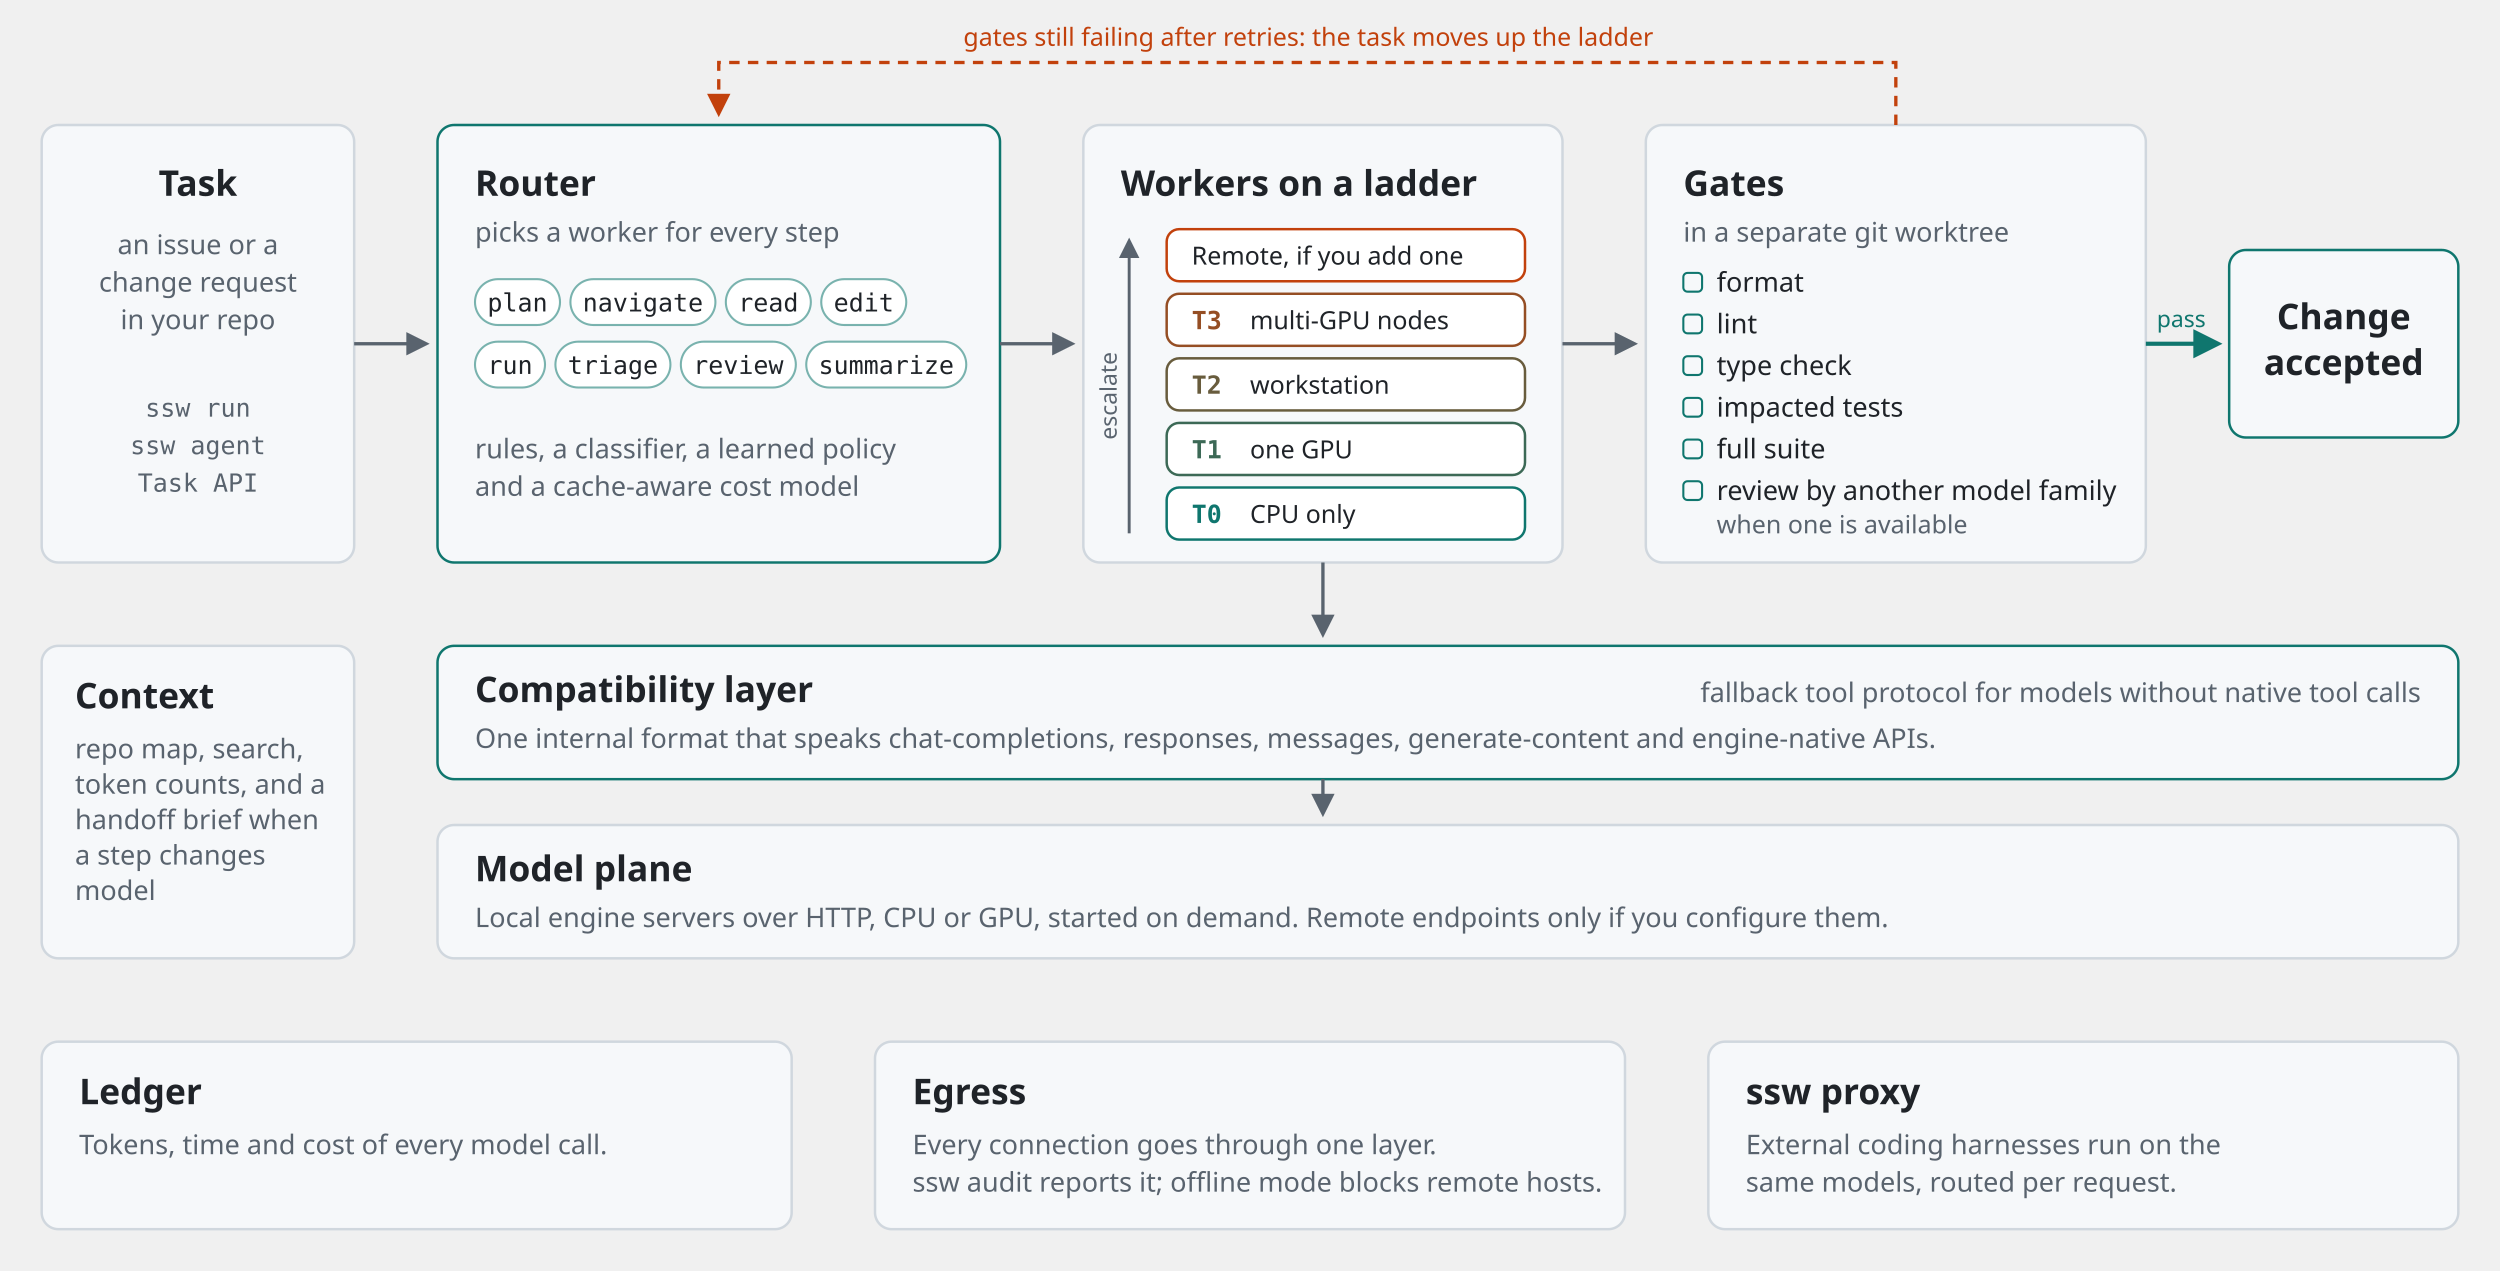
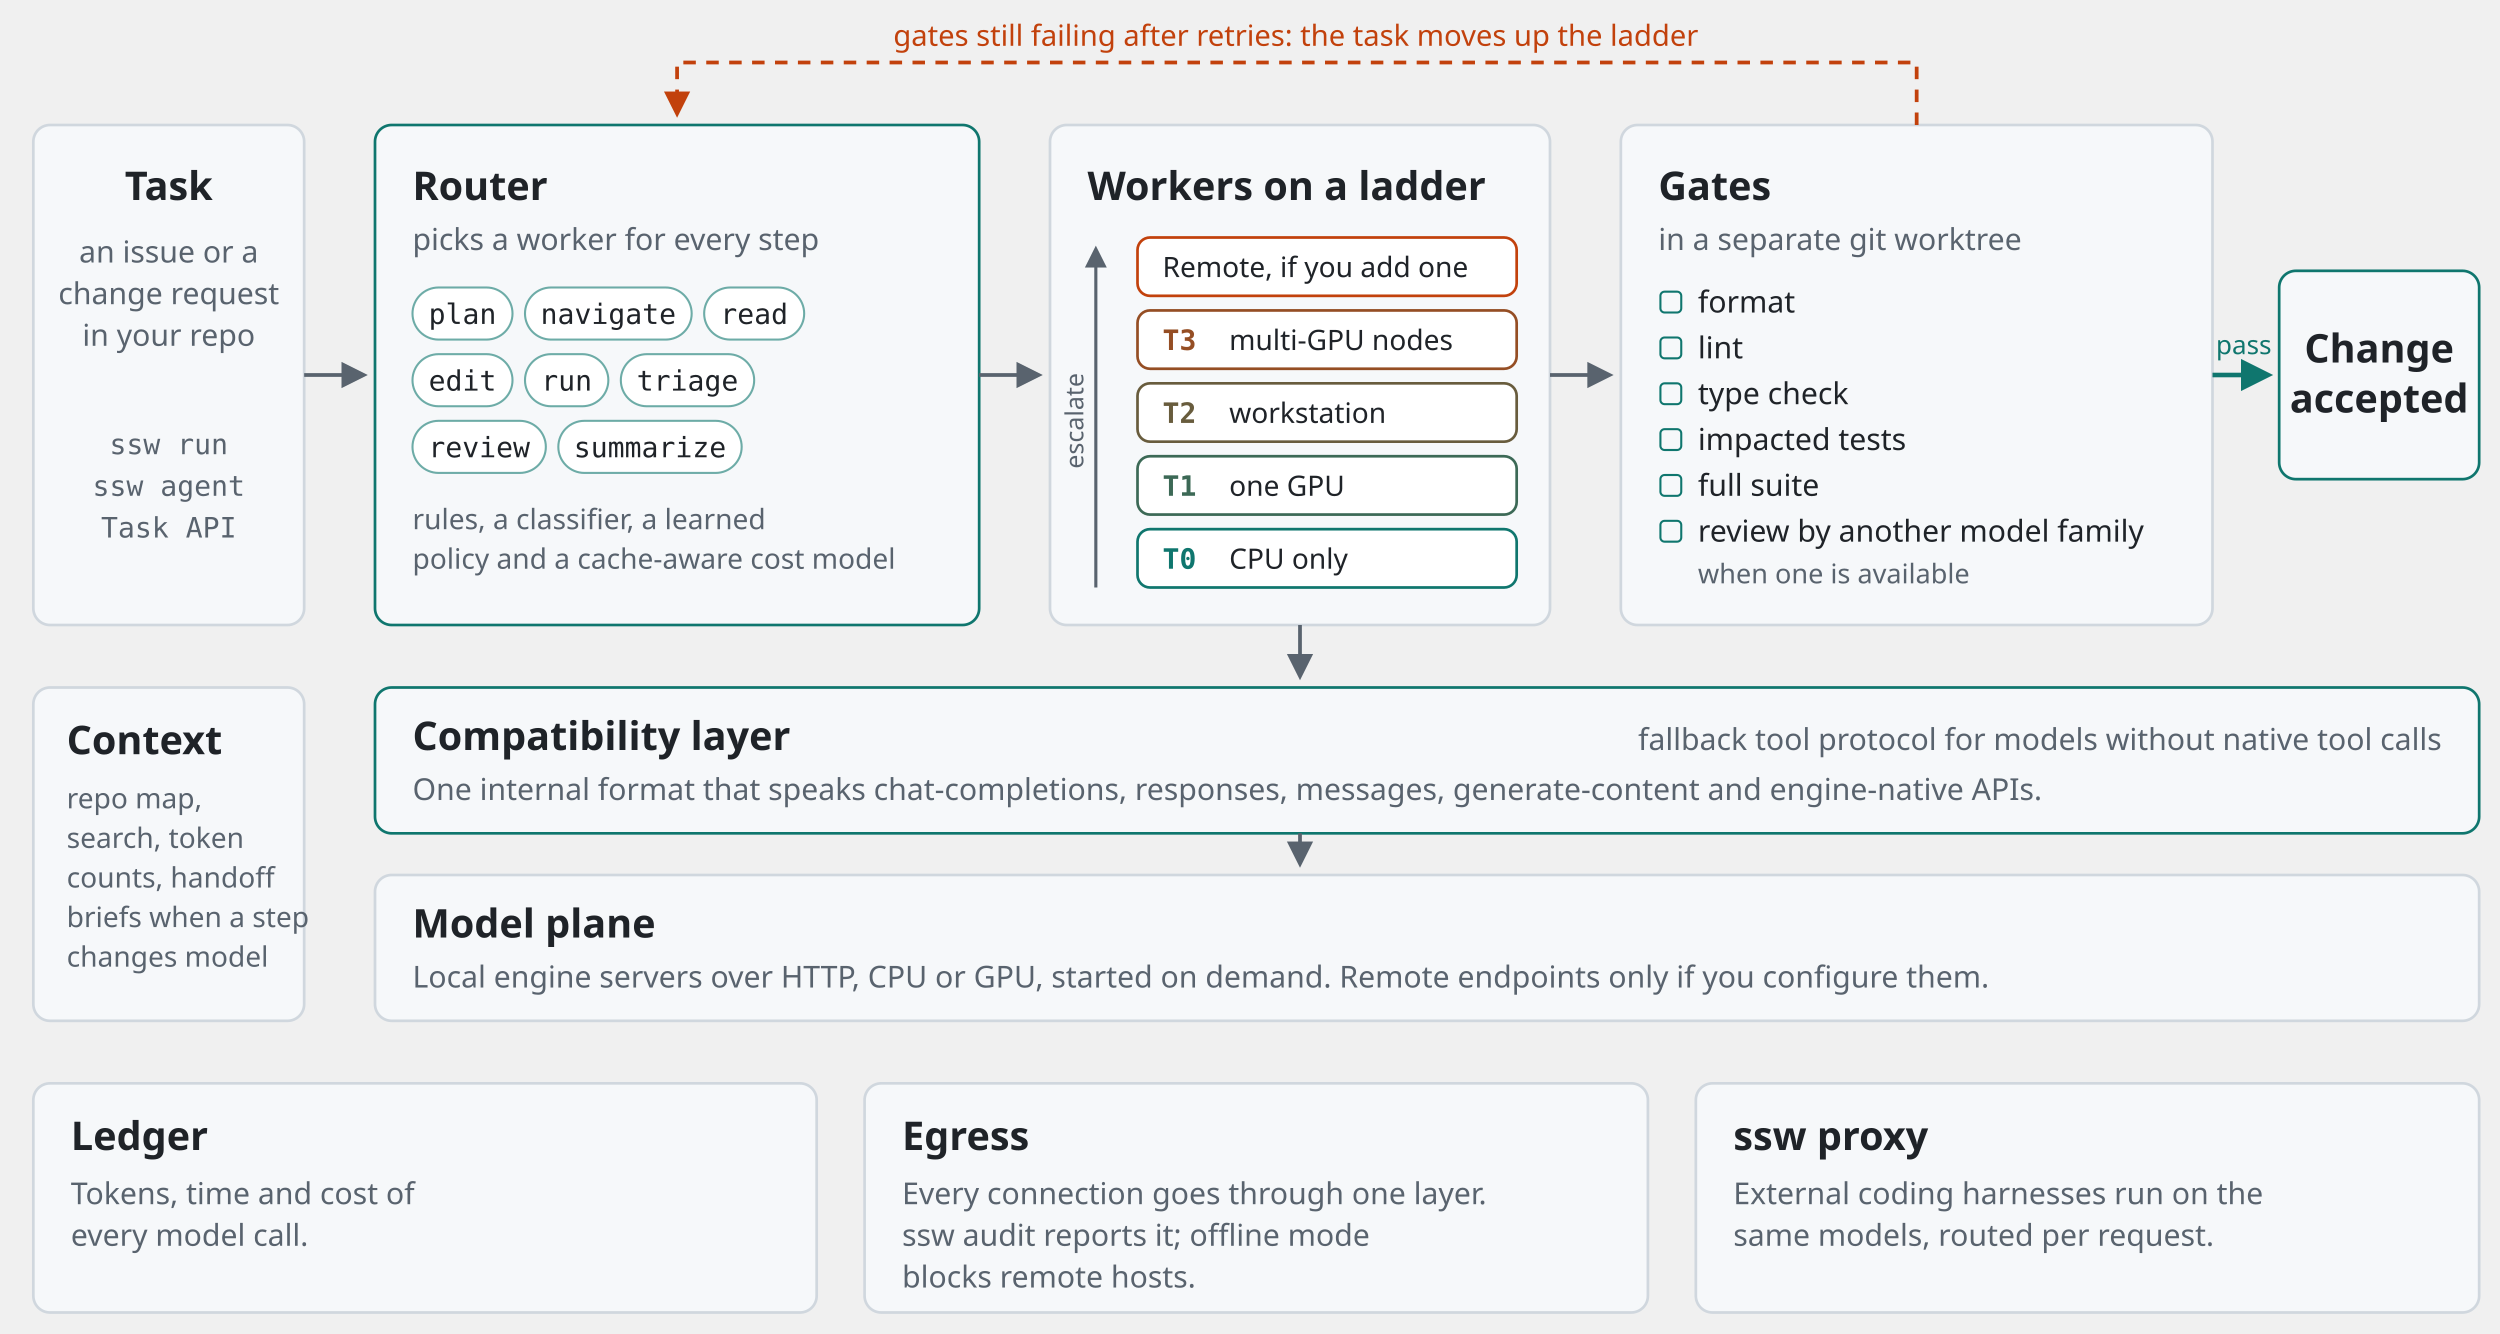
- <svg xmlns="http://www.w3.org/2000/svg" width="1200" height="610" viewBox="0 0 1200 610" role="img" aria-label="Stepswitch architecture">
+ <svg xmlns="http://www.w3.org/2000/svg" width="1200" height="640" viewBox="0 0 1200 640" role="img" aria-label="Stepswitch architecture">
  <defs>
    <marker id="a-0f766e" viewBox="0 0 10 10" refX="8" refY="5" markerWidth="7" markerHeight="7" orient="auto-start-reverse">
      <path d="M0,0 L10,5 L0,10 z" fill="#0f766e" />
    </marker>
+     <marker id="a-c2410c" viewBox="0 0 10 10" refX="8" refY="5" markerWidth="7" markerHeight="7" orient="auto-start-reverse">
+       <path d="M0,0 L10,5 L0,10 z" fill="#c2410c" />
+     </marker>
    <marker id="a-59636e" viewBox="0 0 10 10" refX="8" refY="5" markerWidth="7" markerHeight="7" orient="auto-start-reverse">
      <path d="M0,0 L10,5 L0,10 z" fill="#59636e" />
    </marker>
-     <marker id="a-c2410c" viewBox="0 0 10 10" refX="8" refY="5" markerWidth="7" markerHeight="7" orient="auto-start-reverse">
-       <path d="M0,0 L10,5 L0,10 z" fill="#c2410c" />
-     </marker>
  </defs>
-   <rect x="20" y="60" width="150" height="210" rx="8" fill="#f6f8fa" stroke="#d0d7de" stroke-width="1.2" />
-   <text x="95" y="94" font-family="-apple-system, BlinkMacSystemFont, 'Segoe UI', 'Noto Sans', Helvetica, Arial, sans-serif" font-size="17" font-weight="600" fill="#1f2328" text-anchor="middle">Task</text>
-   <text x="95" y="122" font-family="-apple-system, BlinkMacSystemFont, 'Segoe UI', 'Noto Sans', Helvetica, Arial, sans-serif" font-size="13" font-weight="400" fill="#59636e" text-anchor="middle">an issue or a</text>
-   <text x="95" y="140" font-family="-apple-system, BlinkMacSystemFont, 'Segoe UI', 'Noto Sans', Helvetica, Arial, sans-serif" font-size="13" font-weight="400" fill="#59636e" text-anchor="middle">change request</text>
-   <text x="95" y="158" font-family="-apple-system, BlinkMacSystemFont, 'Segoe UI', 'Noto Sans', Helvetica, Arial, sans-serif" font-size="13" font-weight="400" fill="#59636e" text-anchor="middle">in your repo</text>
-   <text x="95" y="200" font-family="ui-monospace, SFMono-Regular, 'SF Mono', Menlo, Consolas, monospace" font-size="12" font-weight="400" fill="#59636e" text-anchor="middle">ssw run</text>
-   <text x="95" y="218" font-family="ui-monospace, SFMono-Regular, 'SF Mono', Menlo, Consolas, monospace" font-size="12" font-weight="400" fill="#59636e" text-anchor="middle">ssw agent</text>
-   <text x="95" y="236" font-family="ui-monospace, SFMono-Regular, 'SF Mono', Menlo, Consolas, monospace" font-size="12" font-weight="400" fill="#59636e" text-anchor="middle">Task API</text>
-   <rect x="210" y="60" width="270" height="210" rx="8" fill="#f6f8fa" stroke="#0f766e" stroke-width="1.2" />
-   <text x="228" y="94" font-family="-apple-system, BlinkMacSystemFont, 'Segoe UI', 'Noto Sans', Helvetica, Arial, sans-serif" font-size="17" font-weight="600" fill="#1f2328" text-anchor="start">Router</text>
-   <text x="228" y="116" font-family="-apple-system, BlinkMacSystemFont, 'Segoe UI', 'Noto Sans', Helvetica, Arial, sans-serif" font-size="13" font-weight="400" fill="#59636e" text-anchor="start">picks a worker for every step</text>
-   <rect x="228.0" y="134" width="40.8" height="22" rx="11" fill="#ffffff" stroke="#0f766e" stroke-opacity="0.55" />
-   <text x="248.4" y="149.5" font-family="ui-monospace, SFMono-Regular, 'SF Mono', Menlo, Consolas, monospace" font-size="12" font-weight="400" fill="#1f2328" text-anchor="middle">plan</text>
-   <rect x="273.8" y="134" width="69.6" height="22" rx="11" fill="#ffffff" stroke="#0f766e" stroke-opacity="0.55" />
-   <text x="308.6" y="149.5" font-family="ui-monospace, SFMono-Regular, 'SF Mono', Menlo, Consolas, monospace" font-size="12" font-weight="400" fill="#1f2328" text-anchor="middle">navigate</text>
-   <rect x="348.4" y="134" width="40.8" height="22" rx="11" fill="#ffffff" stroke="#0f766e" stroke-opacity="0.55" />
-   <text x="368.8" y="149.5" font-family="ui-monospace, SFMono-Regular, 'SF Mono', Menlo, Consolas, monospace" font-size="12" font-weight="400" fill="#1f2328" text-anchor="middle">read</text>
-   <rect x="394.2" y="134" width="40.8" height="22" rx="11" fill="#ffffff" stroke="#0f766e" stroke-opacity="0.55" />
-   <text x="414.6" y="149.5" font-family="ui-monospace, SFMono-Regular, 'SF Mono', Menlo, Consolas, monospace" font-size="12" font-weight="400" fill="#1f2328" text-anchor="middle">edit</text>
-   <rect x="228.0" y="164" width="33.6" height="22" rx="11" fill="#ffffff" stroke="#0f766e" stroke-opacity="0.55" />
-   <text x="244.8" y="179.5" font-family="ui-monospace, SFMono-Regular, 'SF Mono', Menlo, Consolas, monospace" font-size="12" font-weight="400" fill="#1f2328" text-anchor="middle">run</text>
-   <rect x="266.6" y="164" width="55.2" height="22" rx="11" fill="#ffffff" stroke="#0f766e" stroke-opacity="0.55" />
-   <text x="294.2" y="179.5" font-family="ui-monospace, SFMono-Regular, 'SF Mono', Menlo, Consolas, monospace" font-size="12" font-weight="400" fill="#1f2328" text-anchor="middle">triage</text>
-   <rect x="326.8" y="164" width="55.2" height="22" rx="11" fill="#ffffff" stroke="#0f766e" stroke-opacity="0.55" />
-   <text x="354.4" y="179.5" font-family="ui-monospace, SFMono-Regular, 'SF Mono', Menlo, Consolas, monospace" font-size="12" font-weight="400" fill="#1f2328" text-anchor="middle">review</text>
-   <rect x="387.0" y="164" width="76.8" height="22" rx="11" fill="#ffffff" stroke="#0f766e" stroke-opacity="0.55" />
-   <text x="425.4" y="179.5" font-family="ui-monospace, SFMono-Regular, 'SF Mono', Menlo, Consolas, monospace" font-size="12" font-weight="400" fill="#1f2328" text-anchor="middle">summarize</text>
-   <text x="228" y="220" font-family="-apple-system, BlinkMacSystemFont, 'Segoe UI', 'Noto Sans', Helvetica, Arial, sans-serif" font-size="13" font-weight="400" fill="#59636e" text-anchor="start">rules, a classifier, a learned policy</text>
-   <text x="228" y="238" font-family="-apple-system, BlinkMacSystemFont, 'Segoe UI', 'Noto Sans', Helvetica, Arial, sans-serif" font-size="13" font-weight="400" fill="#59636e" text-anchor="start">and a cache-aware cost model</text>
-   <rect x="520" y="60" width="230" height="210" rx="8" fill="#f6f8fa" stroke="#d0d7de" stroke-width="1.2" />
-   <text x="538" y="94" font-family="-apple-system, BlinkMacSystemFont, 'Segoe UI', 'Noto Sans', Helvetica, Arial, sans-serif" font-size="17" font-weight="600" fill="#1f2328" text-anchor="start">Workers on a ladder</text>
-   <rect x="560" y="110" width="172" height="25" rx="6" fill="#ffffff" stroke="#c2410c" stroke-width="1.2" />
-   <text x="572" y="127" font-family="-apple-system, BlinkMacSystemFont, 'Segoe UI', 'Noto Sans', Helvetica, Arial, sans-serif" font-size="12" font-weight="400" fill="#1f2328" text-anchor="start">Remote, if you add one</text>
-   <rect x="560" y="141" width="172" height="25" rx="6" fill="#ffffff" stroke="#954e24" stroke-width="1.2" />
-   <text x="572" y="158" font-family="ui-monospace, SFMono-Regular, 'SF Mono', Menlo, Consolas, monospace" font-size="12" font-weight="600" fill="#954e24" text-anchor="start">T3</text>
-   <text x="600" y="158" font-family="-apple-system, BlinkMacSystemFont, 'Segoe UI', 'Noto Sans', Helvetica, Arial, sans-serif" font-size="12" font-weight="400" fill="#1f2328" text-anchor="start">multi-GPU nodes</text>
-   <rect x="560" y="172" width="172" height="25" rx="6" fill="#ffffff" stroke="#685c3d" stroke-width="1.2" />
-   <text x="572" y="189" font-family="ui-monospace, SFMono-Regular, 'SF Mono', Menlo, Consolas, monospace" font-size="12" font-weight="600" fill="#685c3d" text-anchor="start">T2</text>
-   <text x="600" y="189" font-family="-apple-system, BlinkMacSystemFont, 'Segoe UI', 'Noto Sans', Helvetica, Arial, sans-serif" font-size="12" font-weight="400" fill="#1f2328" text-anchor="start">workstation</text>
-   <rect x="560" y="203" width="172" height="25" rx="6" fill="#ffffff" stroke="#3c6956" stroke-width="1.2" />
-   <text x="572" y="220" font-family="ui-monospace, SFMono-Regular, 'SF Mono', Menlo, Consolas, monospace" font-size="12" font-weight="600" fill="#3c6956" text-anchor="start">T1</text>
-   <text x="600" y="220" font-family="-apple-system, BlinkMacSystemFont, 'Segoe UI', 'Noto Sans', Helvetica, Arial, sans-serif" font-size="12" font-weight="400" fill="#1f2328" text-anchor="start">one GPU</text>
-   <rect x="560" y="234" width="172" height="25" rx="6" fill="#ffffff" stroke="#0f766e" stroke-width="1.2" />
-   <text x="572" y="251" font-family="ui-monospace, SFMono-Regular, 'SF Mono', Menlo, Consolas, monospace" font-size="12" font-weight="600" fill="#0f766e" text-anchor="start">T0</text>
-   <text x="600" y="251" font-family="-apple-system, BlinkMacSystemFont, 'Segoe UI', 'Noto Sans', Helvetica, Arial, sans-serif" font-size="12" font-weight="400" fill="#1f2328" text-anchor="start">CPU only</text>
-   <path d="M542,256 L542,116" fill="none" stroke="#59636e" stroke-width="1.4" marker-end="url(#a-59636e)" />
-   <text transform="rotate(-90 536 190)" x="536" y="190" font-family="-apple-system, BlinkMacSystemFont, 'Segoe UI', 'Noto Sans', Helvetica, Arial, sans-serif" font-size="11" font-weight="400" fill="#59636e" text-anchor="middle">escalate</text>
-   <rect x="790" y="60" width="240" height="210" rx="8" fill="#f6f8fa" stroke="#d0d7de" stroke-width="1.2" />
-   <text x="808" y="94" font-family="-apple-system, BlinkMacSystemFont, 'Segoe UI', 'Noto Sans', Helvetica, Arial, sans-serif" font-size="17" font-weight="600" fill="#1f2328" text-anchor="start">Gates</text>
-   <text x="808" y="116" font-family="-apple-system, BlinkMacSystemFont, 'Segoe UI', 'Noto Sans', Helvetica, Arial, sans-serif" font-size="13" font-weight="400" fill="#59636e" text-anchor="start">in a separate git worktree</text>
-   <rect x="808" y="131" width="9" height="9" rx="2" fill="none" stroke="#0f766e" />
-   <text x="824" y="140" font-family="-apple-system, BlinkMacSystemFont, 'Segoe UI', 'Noto Sans', Helvetica, Arial, sans-serif" font-size="13" font-weight="400" fill="#1f2328" text-anchor="start">format</text>
-   <rect x="808" y="151" width="9" height="9" rx="2" fill="none" stroke="#0f766e" />
-   <text x="824" y="160" font-family="-apple-system, BlinkMacSystemFont, 'Segoe UI', 'Noto Sans', Helvetica, Arial, sans-serif" font-size="13" font-weight="400" fill="#1f2328" text-anchor="start">lint</text>
-   <rect x="808" y="171" width="9" height="9" rx="2" fill="none" stroke="#0f766e" />
-   <text x="824" y="180" font-family="-apple-system, BlinkMacSystemFont, 'Segoe UI', 'Noto Sans', Helvetica, Arial, sans-serif" font-size="13" font-weight="400" fill="#1f2328" text-anchor="start">type check</text>
-   <rect x="808" y="191" width="9" height="9" rx="2" fill="none" stroke="#0f766e" />
-   <text x="824" y="200" font-family="-apple-system, BlinkMacSystemFont, 'Segoe UI', 'Noto Sans', Helvetica, Arial, sans-serif" font-size="13" font-weight="400" fill="#1f2328" text-anchor="start">impacted tests</text>
-   <rect x="808" y="211" width="9" height="9" rx="2" fill="none" stroke="#0f766e" />
-   <text x="824" y="220" font-family="-apple-system, BlinkMacSystemFont, 'Segoe UI', 'Noto Sans', Helvetica, Arial, sans-serif" font-size="13" font-weight="400" fill="#1f2328" text-anchor="start">full suite</text>
-   <rect x="808" y="231" width="9" height="9" rx="2" fill="none" stroke="#0f766e" />
-   <text x="824" y="240" font-family="-apple-system, BlinkMacSystemFont, 'Segoe UI', 'Noto Sans', Helvetica, Arial, sans-serif" font-size="13" font-weight="400" fill="#1f2328" text-anchor="start">review by another model family</text>
-   <text x="824" y="256" font-family="-apple-system, BlinkMacSystemFont, 'Segoe UI', 'Noto Sans', Helvetica, Arial, sans-serif" font-size="12" font-weight="400" fill="#59636e" text-anchor="start">when one is available</text>
-   <rect x="1070" y="120" width="110" height="90" rx="8" fill="#f6f8fa" stroke="#0f766e" stroke-width="1.2" />
-   <text x="1125" y="158" font-family="-apple-system, BlinkMacSystemFont, 'Segoe UI', 'Noto Sans', Helvetica, Arial, sans-serif" font-size="17" font-weight="600" fill="#1f2328" text-anchor="middle">Change</text>
-   <text x="1125" y="180" font-family="-apple-system, BlinkMacSystemFont, 'Segoe UI', 'Noto Sans', Helvetica, Arial, sans-serif" font-size="17" font-weight="600" fill="#1f2328" text-anchor="middle">accepted</text>
-   <path d="M170,165 L204,165" fill="none" stroke="#59636e" stroke-width="1.6" marker-end="url(#a-59636e)" />
-   <path d="M480,165 L514,165" fill="none" stroke="#59636e" stroke-width="1.6" marker-end="url(#a-59636e)" />
-   <path d="M750,165 L784,165" fill="none" stroke="#59636e" stroke-width="1.6" marker-end="url(#a-59636e)" />
-   <path d="M1030,165 L1064,165" fill="none" stroke="#0f766e" stroke-width="2" marker-end="url(#a-0f766e)" />
-   <text x="1047" y="157" font-family="-apple-system, BlinkMacSystemFont, 'Segoe UI', 'Noto Sans', Helvetica, Arial, sans-serif" font-size="11" font-weight="400" fill="#0f766e" text-anchor="middle">pass</text>
-   <path d="M910,60 L910,30 L345,30 L345,54" fill="none" stroke="#c2410c" stroke-width="1.6" stroke-dasharray="5 4" marker-end="url(#a-c2410c)" />
-   <text x="628" y="22" font-family="-apple-system, BlinkMacSystemFont, 'Segoe UI', 'Noto Sans', Helvetica, Arial, sans-serif" font-size="12" font-weight="400" fill="#c2410c" text-anchor="middle">gates still failing after retries: the task moves up the ladder</text>
-   <rect x="20" y="310" width="150" height="150" rx="8" fill="#f6f8fa" stroke="#d0d7de" stroke-width="1.2" />
-   <text x="36" y="340" font-family="-apple-system, BlinkMacSystemFont, 'Segoe UI', 'Noto Sans', Helvetica, Arial, sans-serif" font-size="17" font-weight="600" fill="#1f2328" text-anchor="start">Context</text>
-   <text x="36" y="364" font-family="-apple-system, BlinkMacSystemFont, 'Segoe UI', 'Noto Sans', Helvetica, Arial, sans-serif" font-size="13" font-weight="400" fill="#59636e" text-anchor="start">repo map, search,</text>
-   <text x="36" y="381" font-family="-apple-system, BlinkMacSystemFont, 'Segoe UI', 'Noto Sans', Helvetica, Arial, sans-serif" font-size="13" font-weight="400" fill="#59636e" text-anchor="start">token counts, and a</text>
-   <text x="36" y="398" font-family="-apple-system, BlinkMacSystemFont, 'Segoe UI', 'Noto Sans', Helvetica, Arial, sans-serif" font-size="13" font-weight="400" fill="#59636e" text-anchor="start">handoff brief when</text>
-   <text x="36" y="415" font-family="-apple-system, BlinkMacSystemFont, 'Segoe UI', 'Noto Sans', Helvetica, Arial, sans-serif" font-size="13" font-weight="400" fill="#59636e" text-anchor="start">a step changes</text>
-   <text x="36" y="432" font-family="-apple-system, BlinkMacSystemFont, 'Segoe UI', 'Noto Sans', Helvetica, Arial, sans-serif" font-size="13" font-weight="400" fill="#59636e" text-anchor="start">model</text>
-   <rect x="210" y="310" width="970" height="64" rx="8" fill="#f6f8fa" stroke="#0f766e" stroke-width="1.2" />
-   <text x="228" y="337" font-family="-apple-system, BlinkMacSystemFont, 'Segoe UI', 'Noto Sans', Helvetica, Arial, sans-serif" font-size="17" font-weight="600" fill="#1f2328" text-anchor="start">Compatibility layer</text>
-   <text x="228" y="359" font-family="-apple-system, BlinkMacSystemFont, 'Segoe UI', 'Noto Sans', Helvetica, Arial, sans-serif" font-size="13" font-weight="400" fill="#59636e" text-anchor="start">One internal format that speaks chat-completions, responses, messages, generate-content and engine-native APIs.</text>
-   <text x="1162" y="337" font-family="-apple-system, BlinkMacSystemFont, 'Segoe UI', 'Noto Sans', Helvetica, Arial, sans-serif" font-size="13" font-weight="400" fill="#59636e" text-anchor="end">fallback tool protocol for models without native tool calls</text>
-   <rect x="210" y="396" width="970" height="64" rx="8" fill="#f6f8fa" stroke="#d0d7de" stroke-width="1.2" />
-   <text x="228" y="423" font-family="-apple-system, BlinkMacSystemFont, 'Segoe UI', 'Noto Sans', Helvetica, Arial, sans-serif" font-size="17" font-weight="600" fill="#1f2328" text-anchor="start">Model plane</text>
-   <text x="228" y="445" font-family="-apple-system, BlinkMacSystemFont, 'Segoe UI', 'Noto Sans', Helvetica, Arial, sans-serif" font-size="13" font-weight="400" fill="#59636e" text-anchor="start">Local engine servers over HTTP, CPU or GPU, started on demand. Remote endpoints only if you configure them.</text>
-   <path d="M635,270 L635,304" fill="none" stroke="#59636e" stroke-width="1.6" marker-end="url(#a-59636e)" />
-   <path d="M635,374 L635,390" fill="none" stroke="#59636e" stroke-width="1.6" marker-end="url(#a-59636e)" />
-   <rect x="20" y="500" width="360" height="90" rx="8" fill="#f6f8fa" stroke="#d0d7de" stroke-width="1.2" />
-   <text x="38" y="530" font-family="-apple-system, BlinkMacSystemFont, 'Segoe UI', 'Noto Sans', Helvetica, Arial, sans-serif" font-size="17" font-weight="600" fill="#1f2328" text-anchor="start">Ledger</text>
-   <text x="38" y="554" font-family="-apple-system, BlinkMacSystemFont, 'Segoe UI', 'Noto Sans', Helvetica, Arial, sans-serif" font-size="13" font-weight="400" fill="#59636e" text-anchor="start">Tokens, time and cost of every model call.</text>
-   <rect x="420" y="500" width="360" height="90" rx="8" fill="#f6f8fa" stroke="#d0d7de" stroke-width="1.2" />
-   <text x="438" y="530" font-family="-apple-system, BlinkMacSystemFont, 'Segoe UI', 'Noto Sans', Helvetica, Arial, sans-serif" font-size="17" font-weight="600" fill="#1f2328" text-anchor="start">Egress</text>
-   <text x="438" y="554" font-family="-apple-system, BlinkMacSystemFont, 'Segoe UI', 'Noto Sans', Helvetica, Arial, sans-serif" font-size="13" font-weight="400" fill="#59636e" text-anchor="start">Every connection goes through one layer.</text>
-   <text x="438" y="572" font-family="-apple-system, BlinkMacSystemFont, 'Segoe UI', 'Noto Sans', Helvetica, Arial, sans-serif" font-size="13" font-weight="400" fill="#59636e" text-anchor="start">ssw audit reports it; offline mode blocks remote hosts.</text>
-   <rect x="820" y="500" width="360" height="90" rx="8" fill="#f6f8fa" stroke="#d0d7de" stroke-width="1.2" />
-   <text x="838" y="530" font-family="-apple-system, BlinkMacSystemFont, 'Segoe UI', 'Noto Sans', Helvetica, Arial, sans-serif" font-size="17" font-weight="600" fill="#1f2328" text-anchor="start">ssw proxy</text>
-   <text x="838" y="554" font-family="-apple-system, BlinkMacSystemFont, 'Segoe UI', 'Noto Sans', Helvetica, Arial, sans-serif" font-size="13" font-weight="400" fill="#59636e" text-anchor="start">External coding harnesses run on the</text>
-   <text x="838" y="572" font-family="-apple-system, BlinkMacSystemFont, 'Segoe UI', 'Noto Sans', Helvetica, Arial, sans-serif" font-size="13" font-weight="400" fill="#59636e" text-anchor="start">same models, routed per request.</text>
+   <rect x="16" y="60" width="130" height="240" rx="8" fill="#f6f8fa" stroke="#d0d7de" stroke-width="1.3" />
+   <text x="81" y="96" font-family="-apple-system, BlinkMacSystemFont, 'Segoe UI', 'Noto Sans', Helvetica, Arial, sans-serif" font-size="19" font-weight="600" fill="#1f2328" text-anchor="middle">Task</text>
+   <text x="81" y="126" font-family="-apple-system, BlinkMacSystemFont, 'Segoe UI', 'Noto Sans', Helvetica, Arial, sans-serif" font-size="14.5" font-weight="400" fill="#59636e" text-anchor="middle">an issue or a</text>
+   <text x="81" y="146" font-family="-apple-system, BlinkMacSystemFont, 'Segoe UI', 'Noto Sans', Helvetica, Arial, sans-serif" font-size="14.5" font-weight="400" fill="#59636e" text-anchor="middle">change request</text>
+   <text x="81" y="166" font-family="-apple-system, BlinkMacSystemFont, 'Segoe UI', 'Noto Sans', Helvetica, Arial, sans-serif" font-size="14.5" font-weight="400" fill="#59636e" text-anchor="middle">in your repo</text>
+   <text x="81" y="218" font-family="ui-monospace, SFMono-Regular, 'SF Mono', Menlo, Consolas, monospace" font-size="13.5" font-weight="400" fill="#59636e" text-anchor="middle">ssw run</text>
+   <text x="81" y="238" font-family="ui-monospace, SFMono-Regular, 'SF Mono', Menlo, Consolas, monospace" font-size="13.5" font-weight="400" fill="#59636e" text-anchor="middle">ssw agent</text>
+   <text x="81" y="258" font-family="ui-monospace, SFMono-Regular, 'SF Mono', Menlo, Consolas, monospace" font-size="13.5" font-weight="400" fill="#59636e" text-anchor="middle">Task API</text>
+   <rect x="180" y="60" width="290" height="240" rx="8" fill="#f6f8fa" stroke="#0f766e" stroke-width="1.3" />
+   <text x="198" y="96" font-family="-apple-system, BlinkMacSystemFont, 'Segoe UI', 'Noto Sans', Helvetica, Arial, sans-serif" font-size="19" font-weight="600" fill="#1f2328" text-anchor="start">Router</text>
+   <text x="198" y="120" font-family="-apple-system, BlinkMacSystemFont, 'Segoe UI', 'Noto Sans', Helvetica, Arial, sans-serif" font-size="14.5" font-weight="400" fill="#59636e" text-anchor="start">picks a worker for every step</text>
+   <rect x="198.0" y="138" width="48.0" height="25" rx="12.5" fill="#ffffff" stroke="#0f766e" stroke-opacity="0.6" />
+   <text x="222.0" y="155.5" font-family="ui-monospace, SFMono-Regular, 'SF Mono', Menlo, Consolas, monospace" font-size="13.5" font-weight="400" fill="#1f2328" text-anchor="middle">plan</text>
+   <rect x="252.0" y="138" width="80.0" height="25" rx="12.5" fill="#ffffff" stroke="#0f766e" stroke-opacity="0.6" />
+   <text x="292.0" y="155.5" font-family="ui-monospace, SFMono-Regular, 'SF Mono', Menlo, Consolas, monospace" font-size="13.5" font-weight="400" fill="#1f2328" text-anchor="middle">navigate</text>
+   <rect x="338.0" y="138" width="48.0" height="25" rx="12.5" fill="#ffffff" stroke="#0f766e" stroke-opacity="0.6" />
+   <text x="362.0" y="155.5" font-family="ui-monospace, SFMono-Regular, 'SF Mono', Menlo, Consolas, monospace" font-size="13.5" font-weight="400" fill="#1f2328" text-anchor="middle">read</text>
+   <rect x="198.0" y="170" width="48.0" height="25" rx="12.5" fill="#ffffff" stroke="#0f766e" stroke-opacity="0.6" />
+   <text x="222.0" y="187.5" font-family="ui-monospace, SFMono-Regular, 'SF Mono', Menlo, Consolas, monospace" font-size="13.5" font-weight="400" fill="#1f2328" text-anchor="middle">edit</text>
+   <rect x="252.0" y="170" width="40.0" height="25" rx="12.5" fill="#ffffff" stroke="#0f766e" stroke-opacity="0.6" />
+   <text x="272.0" y="187.5" font-family="ui-monospace, SFMono-Regular, 'SF Mono', Menlo, Consolas, monospace" font-size="13.5" font-weight="400" fill="#1f2328" text-anchor="middle">run</text>
+   <rect x="298.0" y="170" width="64.0" height="25" rx="12.5" fill="#ffffff" stroke="#0f766e" stroke-opacity="0.6" />
+   <text x="330.0" y="187.5" font-family="ui-monospace, SFMono-Regular, 'SF Mono', Menlo, Consolas, monospace" font-size="13.5" font-weight="400" fill="#1f2328" text-anchor="middle">triage</text>
+   <rect x="198.0" y="202" width="64.0" height="25" rx="12.5" fill="#ffffff" stroke="#0f766e" stroke-opacity="0.6" />
+   <text x="230.0" y="219.5" font-family="ui-monospace, SFMono-Regular, 'SF Mono', Menlo, Consolas, monospace" font-size="13.5" font-weight="400" fill="#1f2328" text-anchor="middle">review</text>
+   <rect x="268.0" y="202" width="88.0" height="25" rx="12.5" fill="#ffffff" stroke="#0f766e" stroke-opacity="0.6" />
+   <text x="312.0" y="219.5" font-family="ui-monospace, SFMono-Regular, 'SF Mono', Menlo, Consolas, monospace" font-size="13.5" font-weight="400" fill="#1f2328" text-anchor="middle">summarize</text>
+   <text x="198" y="254" font-family="-apple-system, BlinkMacSystemFont, 'Segoe UI', 'Noto Sans', Helvetica, Arial, sans-serif" font-size="13.5" font-weight="400" fill="#59636e" text-anchor="start">rules, a classifier, a learned</text>
+   <text x="198" y="273" font-family="-apple-system, BlinkMacSystemFont, 'Segoe UI', 'Noto Sans', Helvetica, Arial, sans-serif" font-size="13.5" font-weight="400" fill="#59636e" text-anchor="start">policy and a cache-aware cost model</text>
+   <rect x="504" y="60" width="240" height="240" rx="8" fill="#f6f8fa" stroke="#d0d7de" stroke-width="1.3" />
+   <text x="522" y="96" font-family="-apple-system, BlinkMacSystemFont, 'Segoe UI', 'Noto Sans', Helvetica, Arial, sans-serif" font-size="19" font-weight="600" fill="#1f2328" text-anchor="start">Workers on a ladder</text>
+   <rect x="546" y="114" width="182" height="28" rx="6" fill="#ffffff" stroke="#c2410c" stroke-width="1.3" />
+   <text x="558" y="133" font-family="-apple-system, BlinkMacSystemFont, 'Segoe UI', 'Noto Sans', Helvetica, Arial, sans-serif" font-size="13.5" font-weight="400" fill="#1f2328" text-anchor="start">Remote, if you add one</text>
+   <rect x="546" y="149" width="182" height="28" rx="6" fill="#ffffff" stroke="#954e24" stroke-width="1.3" />
+   <text x="558" y="168" font-family="ui-monospace, SFMono-Regular, 'SF Mono', Menlo, Consolas, monospace" font-size="13.5" font-weight="600" fill="#954e24" text-anchor="start">T3</text>
+   <text x="590" y="168" font-family="-apple-system, BlinkMacSystemFont, 'Segoe UI', 'Noto Sans', Helvetica, Arial, sans-serif" font-size="13.5" font-weight="400" fill="#1f2328" text-anchor="start">multi-GPU nodes</text>
+   <rect x="546" y="184" width="182" height="28" rx="6" fill="#ffffff" stroke="#685c3d" stroke-width="1.3" />
+   <text x="558" y="203" font-family="ui-monospace, SFMono-Regular, 'SF Mono', Menlo, Consolas, monospace" font-size="13.5" font-weight="600" fill="#685c3d" text-anchor="start">T2</text>
+   <text x="590" y="203" font-family="-apple-system, BlinkMacSystemFont, 'Segoe UI', 'Noto Sans', Helvetica, Arial, sans-serif" font-size="13.5" font-weight="400" fill="#1f2328" text-anchor="start">workstation</text>
+   <rect x="546" y="219" width="182" height="28" rx="6" fill="#ffffff" stroke="#3c6956" stroke-width="1.3" />
+   <text x="558" y="238" font-family="ui-monospace, SFMono-Regular, 'SF Mono', Menlo, Consolas, monospace" font-size="13.5" font-weight="600" fill="#3c6956" text-anchor="start">T1</text>
+   <text x="590" y="238" font-family="-apple-system, BlinkMacSystemFont, 'Segoe UI', 'Noto Sans', Helvetica, Arial, sans-serif" font-size="13.5" font-weight="400" fill="#1f2328" text-anchor="start">one GPU</text>
+   <rect x="546" y="254" width="182" height="28" rx="6" fill="#ffffff" stroke="#0f766e" stroke-width="1.3" />
+   <text x="558" y="273" font-family="ui-monospace, SFMono-Regular, 'SF Mono', Menlo, Consolas, monospace" font-size="13.5" font-weight="600" fill="#0f766e" text-anchor="start">T0</text>
+   <text x="590" y="273" font-family="-apple-system, BlinkMacSystemFont, 'Segoe UI', 'Noto Sans', Helvetica, Arial, sans-serif" font-size="13.5" font-weight="400" fill="#1f2328" text-anchor="start">CPU only</text>
+   <path d="M526,282 L526,120" fill="none" stroke="#59636e" stroke-width="1.5" marker-end="url(#a-59636e)" />
+   <text x="520" y="202" font-family="-apple-system, BlinkMacSystemFont, 'Segoe UI', 'Noto Sans', Helvetica, Arial, sans-serif" font-size="12" font-weight="400" fill="#59636e" text-anchor="middle" transform="rotate(-90 520 202)">escalate</text>
+   <rect x="778" y="60" width="284" height="240" rx="8" fill="#f6f8fa" stroke="#d0d7de" stroke-width="1.3" />
+   <text x="796" y="96" font-family="-apple-system, BlinkMacSystemFont, 'Segoe UI', 'Noto Sans', Helvetica, Arial, sans-serif" font-size="19" font-weight="600" fill="#1f2328" text-anchor="start">Gates</text>
+   <text x="796" y="120" font-family="-apple-system, BlinkMacSystemFont, 'Segoe UI', 'Noto Sans', Helvetica, Arial, sans-serif" font-size="14.5" font-weight="400" fill="#59636e" text-anchor="start">in a separate git worktree</text>
+   <rect x="797" y="140" width="10" height="10" rx="2" fill="none" stroke="#0f766e" />
+   <text x="815" y="150" font-family="-apple-system, BlinkMacSystemFont, 'Segoe UI', 'Noto Sans', Helvetica, Arial, sans-serif" font-size="14.5" font-weight="400" fill="#1f2328" text-anchor="start">format</text>
+   <rect x="797" y="162" width="10" height="10" rx="2" fill="none" stroke="#0f766e" />
+   <text x="815" y="172" font-family="-apple-system, BlinkMacSystemFont, 'Segoe UI', 'Noto Sans', Helvetica, Arial, sans-serif" font-size="14.5" font-weight="400" fill="#1f2328" text-anchor="start">lint</text>
+   <rect x="797" y="184" width="10" height="10" rx="2" fill="none" stroke="#0f766e" />
+   <text x="815" y="194" font-family="-apple-system, BlinkMacSystemFont, 'Segoe UI', 'Noto Sans', Helvetica, Arial, sans-serif" font-size="14.5" font-weight="400" fill="#1f2328" text-anchor="start">type check</text>
+   <rect x="797" y="206" width="10" height="10" rx="2" fill="none" stroke="#0f766e" />
+   <text x="815" y="216" font-family="-apple-system, BlinkMacSystemFont, 'Segoe UI', 'Noto Sans', Helvetica, Arial, sans-serif" font-size="14.5" font-weight="400" fill="#1f2328" text-anchor="start">impacted tests</text>
+   <rect x="797" y="228" width="10" height="10" rx="2" fill="none" stroke="#0f766e" />
+   <text x="815" y="238" font-family="-apple-system, BlinkMacSystemFont, 'Segoe UI', 'Noto Sans', Helvetica, Arial, sans-serif" font-size="14.5" font-weight="400" fill="#1f2328" text-anchor="start">full suite</text>
+   <rect x="797" y="250" width="10" height="10" rx="2" fill="none" stroke="#0f766e" />
+   <text x="815" y="260" font-family="-apple-system, BlinkMacSystemFont, 'Segoe UI', 'Noto Sans', Helvetica, Arial, sans-serif" font-size="14.5" font-weight="400" fill="#1f2328" text-anchor="start">review by another model family</text>
+   <text x="815" y="280" font-family="-apple-system, BlinkMacSystemFont, 'Segoe UI', 'Noto Sans', Helvetica, Arial, sans-serif" font-size="13" font-weight="400" fill="#59636e" text-anchor="start">when one is available</text>
+   <rect x="1094" y="130" width="96" height="100" rx="8" fill="#f6f8fa" stroke="#0f766e" stroke-width="1.3" />
+   <text x="1142" y="174" font-family="-apple-system, BlinkMacSystemFont, 'Segoe UI', 'Noto Sans', Helvetica, Arial, sans-serif" font-size="19" font-weight="600" fill="#1f2328" text-anchor="middle">Change</text>
+   <text x="1142" y="198" font-family="-apple-system, BlinkMacSystemFont, 'Segoe UI', 'Noto Sans', Helvetica, Arial, sans-serif" font-size="19" font-weight="600" fill="#1f2328" text-anchor="middle">accepted</text>
+   <path d="M146,180 L174,180" fill="none" stroke="#59636e" stroke-width="1.8" marker-end="url(#a-59636e)" />
+   <path d="M470,180 L498,180" fill="none" stroke="#59636e" stroke-width="1.8" marker-end="url(#a-59636e)" />
+   <path d="M744,180 L772,180" fill="none" stroke="#59636e" stroke-width="1.8" marker-end="url(#a-59636e)" />
+   <path d="M1062,180 L1088,180" fill="none" stroke="#0f766e" stroke-width="2.2" marker-end="url(#a-0f766e)" />
+   <text x="1077" y="170" font-family="-apple-system, BlinkMacSystemFont, 'Segoe UI', 'Noto Sans', Helvetica, Arial, sans-serif" font-size="12.5" font-weight="400" fill="#0f766e" text-anchor="middle">pass</text>
+   <path d="M920,60 L920,30 L325,30 L325,54" fill="none" stroke="#c2410c" stroke-width="1.8" stroke-dasharray="6 5" marker-end="url(#a-c2410c)" />
+   <text x="622" y="22" font-family="-apple-system, BlinkMacSystemFont, 'Segoe UI', 'Noto Sans', Helvetica, Arial, sans-serif" font-size="14" font-weight="400" fill="#c2410c" text-anchor="middle">gates still failing after retries: the task moves up the ladder</text>
+   <rect x="16" y="330" width="130" height="160" rx="8" fill="#f6f8fa" stroke="#d0d7de" stroke-width="1.3" />
+   <text x="32" y="362" font-family="-apple-system, BlinkMacSystemFont, 'Segoe UI', 'Noto Sans', Helvetica, Arial, sans-serif" font-size="19" font-weight="600" fill="#1f2328" text-anchor="start">Context</text>
+   <text x="32" y="388" font-family="-apple-system, BlinkMacSystemFont, 'Segoe UI', 'Noto Sans', Helvetica, Arial, sans-serif" font-size="13.5" font-weight="400" fill="#59636e" text-anchor="start">repo map,</text>
+   <text x="32" y="407" font-family="-apple-system, BlinkMacSystemFont, 'Segoe UI', 'Noto Sans', Helvetica, Arial, sans-serif" font-size="13.5" font-weight="400" fill="#59636e" text-anchor="start">search, token</text>
+   <text x="32" y="426" font-family="-apple-system, BlinkMacSystemFont, 'Segoe UI', 'Noto Sans', Helvetica, Arial, sans-serif" font-size="13.5" font-weight="400" fill="#59636e" text-anchor="start">counts, handoff</text>
+   <text x="32" y="445" font-family="-apple-system, BlinkMacSystemFont, 'Segoe UI', 'Noto Sans', Helvetica, Arial, sans-serif" font-size="13.5" font-weight="400" fill="#59636e" text-anchor="start">briefs when a step</text>
+   <text x="32" y="464" font-family="-apple-system, BlinkMacSystemFont, 'Segoe UI', 'Noto Sans', Helvetica, Arial, sans-serif" font-size="13.5" font-weight="400" fill="#59636e" text-anchor="start">changes model</text>
+   <rect x="180" y="330" width="1010" height="70" rx="8" fill="#f6f8fa" stroke="#0f766e" stroke-width="1.3" />
+   <text x="198" y="360" font-family="-apple-system, BlinkMacSystemFont, 'Segoe UI', 'Noto Sans', Helvetica, Arial, sans-serif" font-size="19" font-weight="600" fill="#1f2328" text-anchor="start">Compatibility layer</text>
+   <text x="1172" y="360" font-family="-apple-system, BlinkMacSystemFont, 'Segoe UI', 'Noto Sans', Helvetica, Arial, sans-serif" font-size="14.5" font-weight="400" fill="#59636e" text-anchor="end">fallback tool protocol for models without native tool calls</text>
+   <text x="198" y="384" font-family="-apple-system, BlinkMacSystemFont, 'Segoe UI', 'Noto Sans', Helvetica, Arial, sans-serif" font-size="14.5" font-weight="400" fill="#59636e" text-anchor="start">One internal format that speaks chat-completions, responses, messages, generate-content and engine-native APIs.</text>
+   <rect x="180" y="420" width="1010" height="70" rx="8" fill="#f6f8fa" stroke="#d0d7de" stroke-width="1.3" />
+   <text x="198" y="450" font-family="-apple-system, BlinkMacSystemFont, 'Segoe UI', 'Noto Sans', Helvetica, Arial, sans-serif" font-size="19" font-weight="600" fill="#1f2328" text-anchor="start">Model plane</text>
+   <text x="198" y="474" font-family="-apple-system, BlinkMacSystemFont, 'Segoe UI', 'Noto Sans', Helvetica, Arial, sans-serif" font-size="14.5" font-weight="400" fill="#59636e" text-anchor="start">Local engine servers over HTTP, CPU or GPU, started on demand. Remote endpoints only if you configure them.</text>
+   <path d="M624,300 L624,324" fill="none" stroke="#59636e" stroke-width="1.8" marker-end="url(#a-59636e)" />
+   <path d="M624,400 L624,414" fill="none" stroke="#59636e" stroke-width="1.8" marker-end="url(#a-59636e)" />
+   <rect x="16" y="520" width="376" height="110" rx="8" fill="#f6f8fa" stroke="#d0d7de" stroke-width="1.3" />
+   <text x="34" y="552" font-family="-apple-system, BlinkMacSystemFont, 'Segoe UI', 'Noto Sans', Helvetica, Arial, sans-serif" font-size="19" font-weight="600" fill="#1f2328" text-anchor="start">Ledger</text>
+   <text x="34" y="578" font-family="-apple-system, BlinkMacSystemFont, 'Segoe UI', 'Noto Sans', Helvetica, Arial, sans-serif" font-size="14.5" font-weight="400" fill="#59636e" text-anchor="start">Tokens, time and cost of</text>
+   <text x="34" y="598" font-family="-apple-system, BlinkMacSystemFont, 'Segoe UI', 'Noto Sans', Helvetica, Arial, sans-serif" font-size="14.5" font-weight="400" fill="#59636e" text-anchor="start">every model call.</text>
+   <rect x="415" y="520" width="376" height="110" rx="8" fill="#f6f8fa" stroke="#d0d7de" stroke-width="1.3" />
+   <text x="433" y="552" font-family="-apple-system, BlinkMacSystemFont, 'Segoe UI', 'Noto Sans', Helvetica, Arial, sans-serif" font-size="19" font-weight="600" fill="#1f2328" text-anchor="start">Egress</text>
+   <text x="433" y="578" font-family="-apple-system, BlinkMacSystemFont, 'Segoe UI', 'Noto Sans', Helvetica, Arial, sans-serif" font-size="14.5" font-weight="400" fill="#59636e" text-anchor="start">Every connection goes through one layer.</text>
+   <text x="433" y="598" font-family="-apple-system, BlinkMacSystemFont, 'Segoe UI', 'Noto Sans', Helvetica, Arial, sans-serif" font-size="14.5" font-weight="400" fill="#59636e" text-anchor="start">ssw audit reports it; offline mode</text>
+   <text x="433" y="618" font-family="-apple-system, BlinkMacSystemFont, 'Segoe UI', 'Noto Sans', Helvetica, Arial, sans-serif" font-size="14.5" font-weight="400" fill="#59636e" text-anchor="start">blocks remote hosts.</text>
+   <rect x="814" y="520" width="376" height="110" rx="8" fill="#f6f8fa" stroke="#d0d7de" stroke-width="1.3" />
+   <text x="832" y="552" font-family="-apple-system, BlinkMacSystemFont, 'Segoe UI', 'Noto Sans', Helvetica, Arial, sans-serif" font-size="19" font-weight="600" fill="#1f2328" text-anchor="start">ssw proxy</text>
+   <text x="832" y="578" font-family="-apple-system, BlinkMacSystemFont, 'Segoe UI', 'Noto Sans', Helvetica, Arial, sans-serif" font-size="14.5" font-weight="400" fill="#59636e" text-anchor="start">External coding harnesses run on the</text>
+   <text x="832" y="598" font-family="-apple-system, BlinkMacSystemFont, 'Segoe UI', 'Noto Sans', Helvetica, Arial, sans-serif" font-size="14.5" font-weight="400" fill="#59636e" text-anchor="start">same models, routed per request.</text>
</svg>
